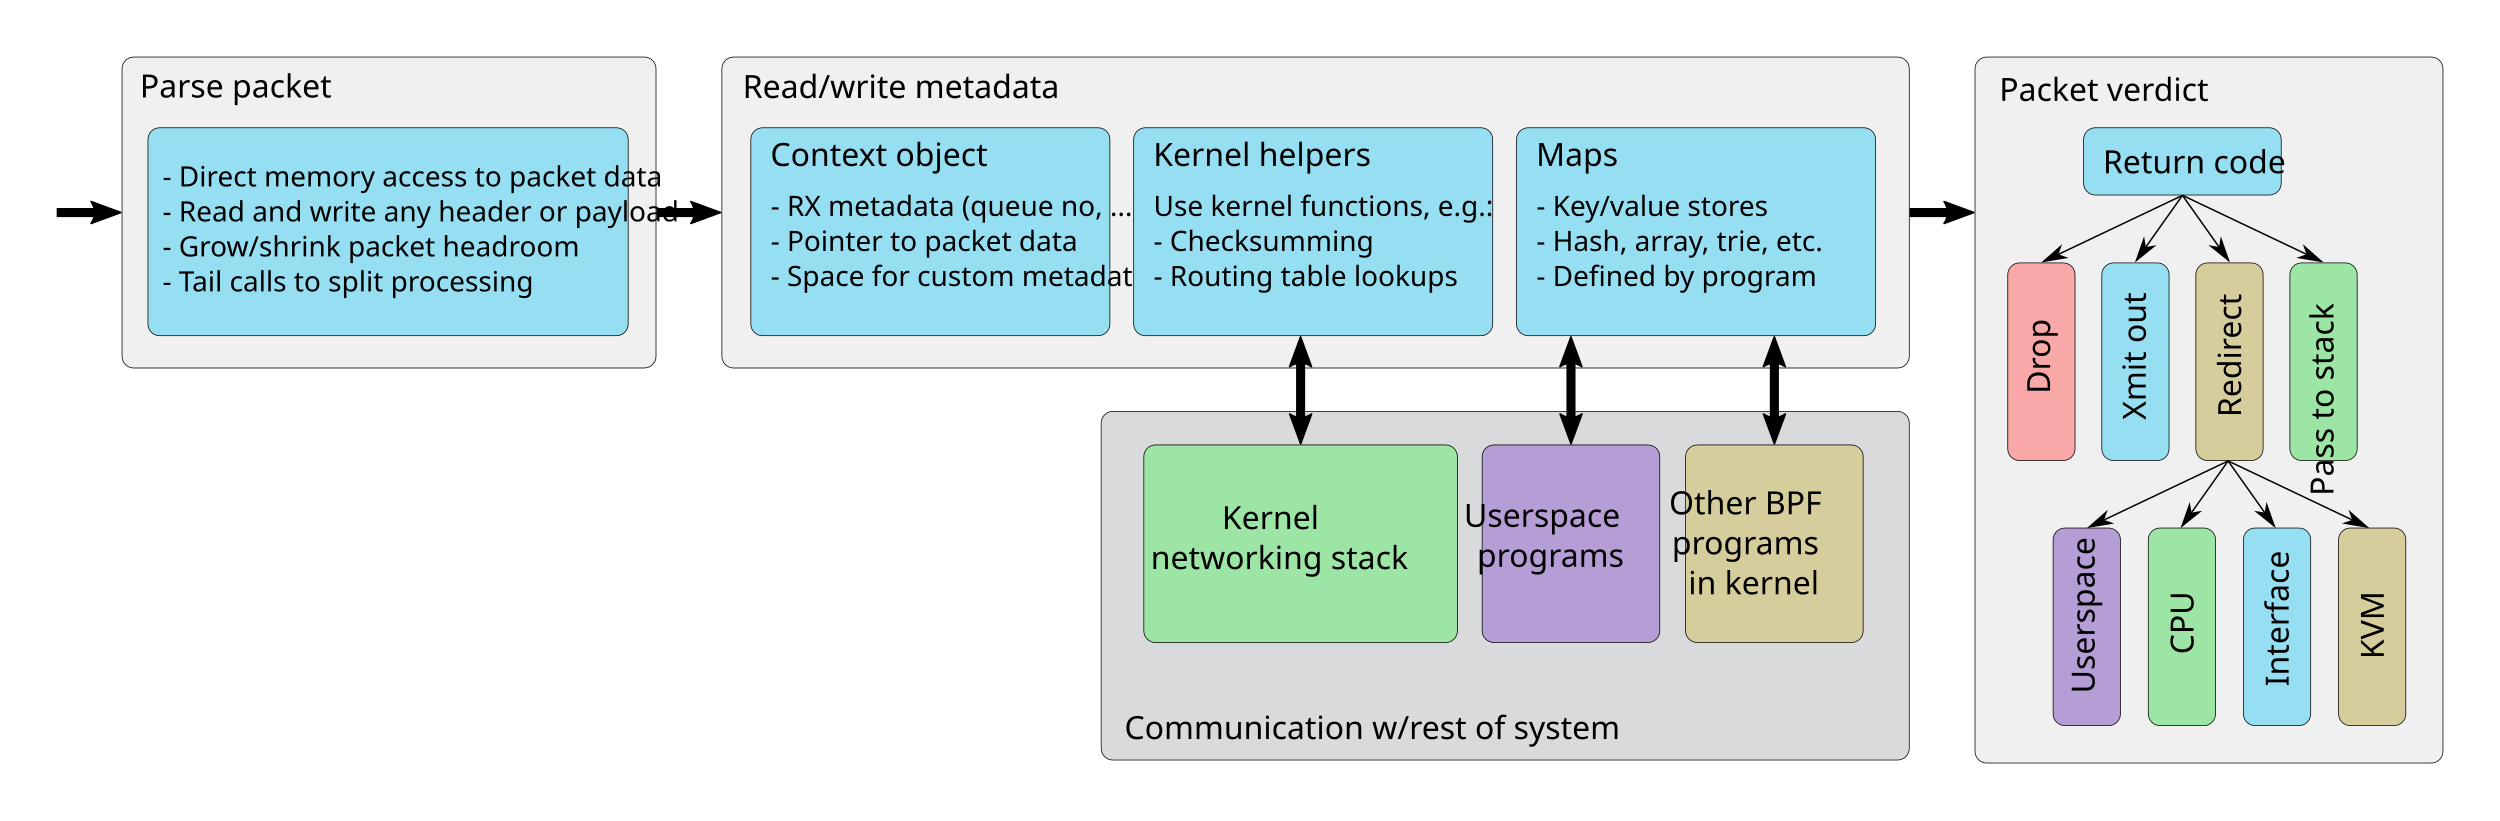
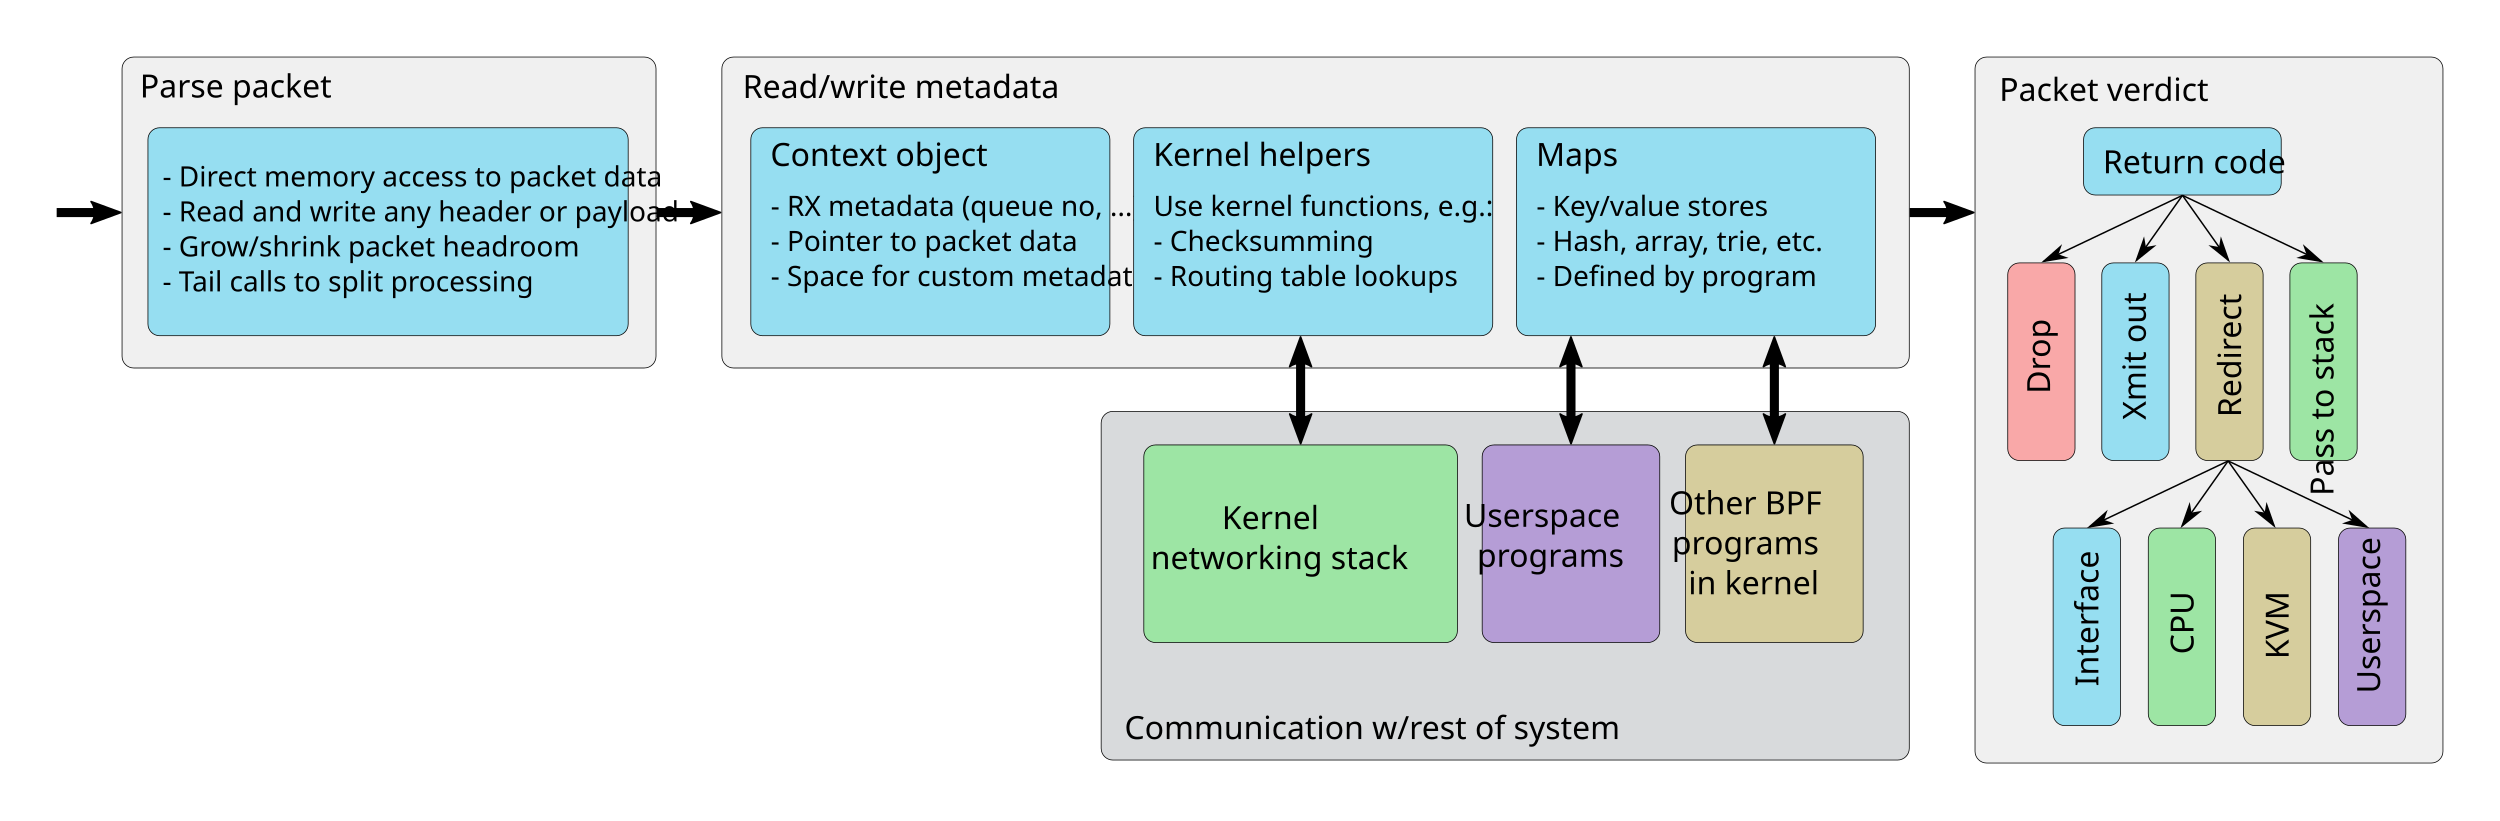
<svg xmlns="http://www.w3.org/2000/svg" width="441.135mm" height="144.709mm" viewBox="0 0 441.135 144.709" version="1.1" id="svg4931">
  <defs id="defs4925">
    <marker orient="auto" refY="0" refX="0" id="Arrow2Send" style="overflow:visible">
      <path id="path7173" style="fill:#000000;fill-opacity:1;fill-rule:evenodd;stroke:#000000;stroke-width:0.625;stroke-linejoin:round;stroke-opacity:1" d="M 8.719,4.034 -2.207,0.016 8.719,-4.002 c -1.745,2.372 -1.735,5.617 -6e-7,8.035 z" transform="matrix(-0.3,0,0,-0.3,0.69,0)" />
    </marker>
    <marker orient="auto" refY="0" refX="0" id="Arrow2Sstart" style="overflow:visible">
      <path id="path7170" style="fill:#000000;fill-opacity:1;fill-rule:evenodd;stroke:#000000;stroke-width:0.625;stroke-linejoin:round;stroke-opacity:1" d="M 8.719,4.034 -2.207,0.016 8.719,-4.002 c -1.745,2.372 -1.735,5.617 -6e-7,8.035 z" transform="matrix(0.3,0,0,0.3,-0.69,0)" />
    </marker>
    <marker orient="auto" refY="0" refX="0" id="Arrow1Send" style="overflow:visible">
      <path id="path7155" d="M 0,0 5,-5 -12.5,0 5,5 Z" style="fill:#000000;fill-opacity:1;fill-rule:evenodd;stroke:#000000;stroke-width:1pt;stroke-opacity:1" transform="matrix(-0.2,0,0,-0.2,-1.2,0)" />
    </marker>
    <marker orient="auto" refY="0" refX="0" id="Arrow1Sstart" style="overflow:visible">
      <path id="path7152" d="M 0,0 5,-5 -12.5,0 5,5 Z" style="fill:#000000;fill-opacity:1;fill-rule:evenodd;stroke:#000000;stroke-width:1pt;stroke-opacity:1" transform="matrix(0.2,0,0,0.2,1.2,0)" />
    </marker>
    <marker orient="auto" refY="0" refX="0" id="Arrow2Mend" style="overflow:visible">
      <path id="path7167" style="fill:#000000;fill-opacity:1;fill-rule:evenodd;stroke:#000000;stroke-width:0.625;stroke-linejoin:round;stroke-opacity:1" d="M 8.719,4.034 -2.207,0.016 8.719,-4.002 c -1.745,2.372 -1.735,5.617 -6e-7,8.035 z" transform="scale(-0.6)" />
    </marker>
    <marker orient="auto" refY="0" refX="0" id="Arrow2Mstart" style="overflow:visible">
      <path id="path7164" style="fill:#000000;fill-opacity:1;fill-rule:evenodd;stroke:#000000;stroke-width:0.625;stroke-linejoin:round;stroke-opacity:1" d="M 8.719,4.034 -2.207,0.016 8.719,-4.002 c -1.745,2.372 -1.735,5.617 -6e-7,8.035 z" transform="scale(0.6)" />
    </marker>
    <marker orient="auto" refY="0" refX="0" id="Arrow2Lend" style="overflow:visible">
      <path id="path7161" style="fill:#000000;fill-opacity:1;fill-rule:evenodd;stroke:#000000;stroke-width:0.625;stroke-linejoin:round;stroke-opacity:1" d="M 8.719,4.034 -2.207,0.016 8.719,-4.002 c -1.745,2.372 -1.735,5.617 -6e-7,8.035 z" transform="matrix(-1.1,0,0,-1.1,-1.1,0)" />
    </marker>
    <marker orient="auto" refY="0" refX="0" id="Arrow2Lstart" style="overflow:visible">
      <path id="path7158" style="fill:#000000;fill-opacity:1;fill-rule:evenodd;stroke:#000000;stroke-width:0.625;stroke-linejoin:round;stroke-opacity:1" d="M 8.719,4.034 -2.207,0.016 8.719,-4.002 c -1.745,2.372 -1.735,5.617 -6e-7,8.035 z" transform="matrix(1.1,0,0,1.1,1.1,0)" />
    </marker>
    <marker orient="auto" refY="0" refX="0" id="marker8997" style="overflow:visible">
      <path id="path8995" d="M 0,0 5,-5 -12.5,0 5,5 Z" style="fill:#000000;fill-opacity:1;fill-rule:evenodd;stroke:#000000;stroke-width:1pt;stroke-opacity:1" transform="matrix(-0.8,0,0,-0.8,-10,0)" />
    </marker>
    <marker orient="auto" refY="0" refX="0" id="Arrow1Lstart" style="overflow:visible">
      <path id="path7140" d="M 0,0 5,-5 -12.5,0 5,5 Z" style="fill:#000000;fill-opacity:1;fill-rule:evenodd;stroke:#000000;stroke-width:1pt;stroke-opacity:1" transform="matrix(0.8,0,0,0.8,10,0)" />
    </marker>
    <marker orient="auto" refY="0" refX="0" id="marker7460" style="overflow:visible">
      <path id="path7458" d="M 0,0 5,-5 -12.5,0 5,5 Z" style="fill:#000000;fill-opacity:1;fill-rule:evenodd;stroke:#000000;stroke-width:1pt;stroke-opacity:1" transform="matrix(-0.8,0,0,-0.8,-10,0)" />
    </marker>
    <marker style="overflow:visible" id="marker7424" refX="0" refY="0" orient="auto">
      <path transform="matrix(-0.8,0,0,-0.8,-10,0)" style="fill:#000000;fill-opacity:1;fill-rule:evenodd;stroke:#000000;stroke-width:1pt;stroke-opacity:1" d="M 0,0 5,-5 -12.5,0 5,5 Z" id="path7422" />
    </marker>
    <marker orient="auto" refY="0" refX="0" id="Arrow1Lend" style="overflow:visible">
      <path id="path7143" d="M 0,0 5,-5 -12.5,0 5,5 Z" style="fill:#000000;fill-opacity:1;fill-rule:evenodd;stroke:#000000;stroke-width:1pt;stroke-opacity:1" transform="matrix(-0.8,0,0,-0.8,-10,0)" />
    </marker>
    <marker orient="auto" refY="0" refX="0" id="marker7460-5" style="overflow:visible">
      <path id="path7458-6" d="M 0,0 5,-5 -12.5,0 5,5 Z" style="fill:#000000;fill-opacity:1;fill-rule:evenodd;stroke:#000000;stroke-width:1pt;stroke-opacity:1" transform="matrix(-0.8,0,0,-0.8,-10,0)" />
    </marker>
    <marker orient="auto" refY="0" refX="0" id="Arrow1Lend-6" style="overflow:visible">
      <path id="path7143-3" d="M 0,0 5,-5 -12.5,0 5,5 Z" style="fill:#000000;fill-opacity:1;fill-rule:evenodd;stroke:#000000;stroke-width:1pt;stroke-opacity:1" transform="matrix(-0.8,0,0,-0.8,-10,0)" />
    </marker>
    <marker style="overflow:visible" id="marker7424-7" refX="0" refY="0" orient="auto">
      <path transform="matrix(-0.8,0,0,-0.8,-10,0)" style="fill:#000000;fill-opacity:1;fill-rule:evenodd;stroke:#000000;stroke-width:1pt;stroke-opacity:1" d="M 0,0 5,-5 -12.5,0 5,5 Z" id="path7422-9" />
    </marker>
    <marker orient="auto" refY="0" refX="0" id="marker7460-7" style="overflow:visible">
      <path id="path7458-4" d="M 0,0 5,-5 -12.5,0 5,5 Z" style="fill:#000000;fill-opacity:1;fill-rule:evenodd;stroke:#000000;stroke-width:1pt;stroke-opacity:1" transform="matrix(-0.8,0,0,-0.8,-10,0)" />
    </marker>
    <marker orient="auto" refY="0" refX="0" id="marker7460-5-9" style="overflow:visible">
      <path id="path7458-6-1" d="M 0,0 5,-5 -12.5,0 5,5 Z" style="fill:#000000;fill-opacity:1;fill-rule:evenodd;stroke:#000000;stroke-width:1pt;stroke-opacity:1" transform="matrix(-0.8,0,0,-0.8,-10,0)" />
    </marker>
    <marker orient="auto" refY="0" refX="0" id="Arrow2Sstart-7" style="overflow:visible">
      <path id="path7170-1" style="fill:#000000;fill-opacity:1;fill-rule:evenodd;stroke:#000000;stroke-width:0.625;stroke-linejoin:round;stroke-opacity:1" d="M 8.719,4.034 -2.207,0.016 8.719,-4.002 c -1.745,2.372 -1.735,5.617 -6e-7,8.035 z" transform="matrix(0.3,0,0,0.3,-0.69,0)" />
    </marker>
    <marker orient="auto" refY="0" refX="0" id="Arrow2Send-3" style="overflow:visible">
      <path id="path7173-3" style="fill:#000000;fill-opacity:1;fill-rule:evenodd;stroke:#000000;stroke-width:0.625;stroke-linejoin:round;stroke-opacity:1" d="M 8.719,4.034 -2.207,0.016 8.719,-4.002 c -1.745,2.372 -1.735,5.617 -6e-7,8.035 z" transform="matrix(-0.3,0,0,-0.3,0.69,0)" />
    </marker>
    <marker orient="auto" refY="0" refX="0" id="Arrow2Sstart-8" style="overflow:visible">
      <path id="path7170-5" style="fill:#000000;fill-opacity:1;fill-rule:evenodd;stroke:#000000;stroke-width:0.625;stroke-linejoin:round;stroke-opacity:1" d="M 8.719,4.034 -2.207,0.016 8.719,-4.002 c -1.745,2.372 -1.735,5.617 -6e-7,8.035 z" transform="matrix(0.3,0,0,0.3,-0.69,0)" />
    </marker>
    <marker orient="auto" refY="0" refX="0" id="Arrow2Send-1" style="overflow:visible">
      <path id="path7173-0" style="fill:#000000;fill-opacity:1;fill-rule:evenodd;stroke:#000000;stroke-width:0.625;stroke-linejoin:round;stroke-opacity:1" d="M 8.719,4.034 -2.207,0.016 8.719,-4.002 c -1.745,2.372 -1.735,5.617 -6e-7,8.035 z" transform="matrix(-0.3,0,0,-0.3,0.69,0)" />
    </marker>
    <marker orient="auto" refY="0" refX="0" id="Arrow2Sstart-76" style="overflow:visible">
      <path id="path7170-3" style="fill:#000000;fill-opacity:1;fill-rule:evenodd;stroke:#000000;stroke-width:0.625;stroke-linejoin:round;stroke-opacity:1" d="M 8.719,4.034 -2.207,0.016 8.719,-4.002 c -1.745,2.372 -1.735,5.617 -6e-7,8.035 z" transform="matrix(0.3,0,0,0.3,-0.69,0)" />
    </marker>
    <marker orient="auto" refY="0" refX="0" id="Arrow2Send-5" style="overflow:visible">
      <path id="path7173-08" style="fill:#000000;fill-opacity:1;fill-rule:evenodd;stroke:#000000;stroke-width:0.625;stroke-linejoin:round;stroke-opacity:1" d="M 8.719,4.034 -2.207,0.016 8.719,-4.002 c -1.745,2.372 -1.735,5.617 -6e-7,8.035 z" transform="matrix(-0.3,0,0,-0.3,0.69,0)" />
    </marker>
    <marker orient="auto" refY="0" refX="0" id="Arrow2Sstart-4" style="overflow:visible">
      <path id="path7170-11" style="fill:#000000;fill-opacity:1;fill-rule:evenodd;stroke:#000000;stroke-width:0.625;stroke-linejoin:round;stroke-opacity:1" d="M 8.719,4.034 -2.207,0.016 8.719,-4.002 c -1.745,2.372 -1.735,5.617 -6e-7,8.035 z" transform="matrix(0.3,0,0,0.3,-0.69,0)" />
    </marker>
    <marker orient="auto" refY="0" refX="0" id="Arrow2Send-35" style="overflow:visible">
      <path id="path7173-9" style="fill:#000000;fill-opacity:1;fill-rule:evenodd;stroke:#000000;stroke-width:0.625;stroke-linejoin:round;stroke-opacity:1" d="M 8.719,4.034 -2.207,0.016 8.719,-4.002 c -1.745,2.372 -1.735,5.617 -6e-7,8.035 z" transform="matrix(-0.3,0,0,-0.3,0.69,0)" />
    </marker>
    <marker orient="auto" refY="0" refX="0" id="Arrow2Sstart-41" style="overflow:visible">
      <path id="path7170-50" style="fill:#000000;fill-opacity:1;fill-rule:evenodd;stroke:#000000;stroke-width:0.625;stroke-linejoin:round;stroke-opacity:1" d="M 8.719,4.034 -2.207,0.016 8.719,-4.002 c -1.745,2.372 -1.735,5.617 -6e-7,8.035 z" transform="matrix(0.3,0,0,0.3,-0.69,0)" />
    </marker>
    <marker orient="auto" refY="0" refX="0" id="Arrow2Send-8" style="overflow:visible">
      <path id="path7173-35" style="fill:#000000;fill-opacity:1;fill-rule:evenodd;stroke:#000000;stroke-width:0.625;stroke-linejoin:round;stroke-opacity:1" d="M 8.719,4.034 -2.207,0.016 8.719,-4.002 c -1.745,2.372 -1.735,5.617 -6e-7,8.035 z" transform="matrix(-0.3,0,0,-0.3,0.69,0)" />
    </marker>
    <marker orient="auto" refY="0" refX="0" id="Arrow2Sstart-5" style="overflow:visible">
      <path id="path7170-9" style="fill:#000000;fill-opacity:1;fill-rule:evenodd;stroke:#000000;stroke-width:0.625;stroke-linejoin:round;stroke-opacity:1" d="M 8.719,4.034 -2.207,0.016 8.719,-4.002 c -1.745,2.372 -1.735,5.617 -6e-7,8.035 z" transform="matrix(0.3,0,0,0.3,-0.69,0)" />
    </marker>
    <marker orient="auto" refY="0" refX="0" id="Arrow2Send-9" style="overflow:visible">
      <path id="path7173-07" style="fill:#000000;fill-opacity:1;fill-rule:evenodd;stroke:#000000;stroke-width:0.625;stroke-linejoin:round;stroke-opacity:1" d="M 8.719,4.034 -2.207,0.016 8.719,-4.002 c -1.745,2.372 -1.735,5.617 -6e-7,8.035 z" transform="matrix(-0.3,0,0,-0.3,0.69,0)" />
    </marker>
    <marker orient="auto" refY="0" refX="0" id="Arrow2Send-8-7" style="overflow:visible">
      <path id="path7173-35-6" style="fill:#000000;fill-opacity:1;fill-rule:evenodd;stroke:#000000;stroke-width:0.625;stroke-linejoin:round;stroke-opacity:1" d="M 8.719,4.034 -2.207,0.016 8.719,-4.002 c -1.745,2.372 -1.735,5.617 -6e-7,8.035 z" transform="matrix(-0.3,0,0,-0.3,0.69,0)" />
    </marker>
    <marker orient="auto" refY="0" refX="0" id="Arrow2Send-8-5" style="overflow:visible">
      <path id="path7173-35-0" style="fill:#000000;fill-opacity:1;fill-rule:evenodd;stroke:#000000;stroke-width:0.625;stroke-linejoin:round;stroke-opacity:1" d="M 8.719,4.034 -2.207,0.016 8.719,-4.002 c -1.745,2.372 -1.735,5.617 -6e-7,8.035 z" transform="matrix(-0.3,0,0,-0.3,0.69,0)" />
    </marker>
    <marker orient="auto" refY="0" refX="0" id="Arrow2Send-8-50" style="overflow:visible">
      <path id="path7173-35-8" style="fill:#000000;fill-opacity:1;fill-rule:evenodd;stroke:#000000;stroke-width:0.625;stroke-linejoin:round;stroke-opacity:1" d="M 8.719,4.034 -2.207,0.016 8.719,-4.002 c -1.745,2.372 -1.735,5.617 -6e-7,8.035 z" transform="matrix(-0.3,0,0,-0.3,0.69,0)" />
    </marker>
  </defs>
  <g id="layer1" transform="translate(14.98401,-0.9616871)">
    <text xml:space="preserve" style="font-style:normal;font-weight:normal;font-size:10.583px;line-height:125%;font-family:Sans;letter-spacing:0px;word-spacing:0px;fill:#000000;fill-opacity:1;stroke:none;stroke-width:0.265px;stroke-linecap:butt;stroke-linejoin:miter;stroke-opacity:1" x="12.93" y="11.274" id="text5484">
      <tspan id="tspan5482" x="12.93" y="20.637" style="stroke-width:0.265px" />
    </text>
    <rect style="opacity:1;fill:#f0f0f0;fill-opacity:1;fill-rule:evenodd;stroke:#000000;stroke-width:0.132;stroke-linecap:square;stroke-linejoin:round;stroke-miterlimit:4;stroke-dasharray:none;stroke-dashoffset:0;stroke-opacity:1" id="rect4518-0-0-9" width="209.523" height="54.868" x="112.393" y="11.028" ry="2.071" rx="2.071" />
    <text xml:space="preserve" style="font-style:normal;font-variant:normal;font-weight:normal;font-stretch:normal;font-size:5.649px;line-height:125%;font-family:'Gentium Basic';-inkscape-font-specification:'Gentium Basic';letter-spacing:0px;word-spacing:0px;fill:#000000;fill-opacity:1;stroke:none;stroke-width:0.265px;stroke-linecap:butt;stroke-linejoin:miter;stroke-opacity:1" x="116.165" y="18.243" id="text5488-7" transform="scale(0.9991886,1.000812)">
      <tspan id="tspan5486-9" x="116.165" y="18.243" style="stroke-width:0.265px">Read/write metadata</tspan>
    </text>
    <g style="stroke-width:0.999" id="g8374" transform="matrix(1,0,0,1.001625,91.14427,-43.18961)">
      <rect rx="2.071" ry="2.068" y="66.586" x="26.358" height="36.636" width="63.357" id="rect4518-0-0-9-9-2-2" style="opacity:1;fill:#96def1;fill-opacity:1;fill-rule:evenodd;stroke:#000000;stroke-width:0.132;stroke-linecap:square;stroke-linejoin:round;stroke-miterlimit:4;stroke-dasharray:none;stroke-dashoffset:0;stroke-opacity:1" />
      <text id="text5550-4-0" y="73.311" x="29.814" style="font-style:normal;font-variant:normal;font-weight:normal;font-stretch:normal;font-size:5.644px;line-height:125%;font-family:'Gentium Basic';-inkscape-font-specification:'Gentium Basic';letter-spacing:0px;word-spacing:0px;fill:#000000;fill-opacity:1;stroke:none;stroke-width:0.264px;stroke-linecap:butt;stroke-linejoin:miter;stroke-opacity:1" xml:space="preserve">
        <tspan style="stroke-width:0.264px" y="73.311" x="29.814" id="tspan5548-3-2">Context object</tspan>
      </text>
      <text id="text8288" y="82.121" x="29.86" style="font-style:normal;font-variant:normal;font-weight:normal;font-stretch:normal;font-size:4.939px;line-height:125%;font-family:'Gentium Basic';-inkscape-font-specification:'Gentium Basic';letter-spacing:0px;word-spacing:0px;fill:#000000;fill-opacity:1;stroke:none;stroke-width:0.264px;stroke-linecap:butt;stroke-linejoin:miter;stroke-opacity:1" xml:space="preserve">
        <tspan style="font-size:4.939px;stroke-width:0.264px" y="82.121" x="29.86" id="tspan8286">- RX metadata (queue no, ...)</tspan>
        <tspan id="tspan8290" style="font-size:4.939px;stroke-width:0.264px" y="88.294" x="29.86">- Pointer to packet data</tspan>
        <tspan id="tspan8292" style="font-size:4.939px;stroke-width:0.264px" y="94.468" x="29.86">- Space for custom metadata</tspan>
      </text>
    </g>
    <g style="stroke-width:0.999" id="g8365" transform="matrix(1,0,0,1.001625,90.68021,-43.61955)">
      <rect rx="2.071" ry="2.068" y="67.015" x="94.376" height="36.636" width="63.357" id="rect4518-0-0-9-9-2-2-5" style="opacity:1;fill:#96def1;fill-opacity:1;fill-rule:evenodd;stroke:#000000;stroke-width:0.132;stroke-linecap:square;stroke-linejoin:round;stroke-miterlimit:4;stroke-dasharray:none;stroke-dashoffset:0;stroke-opacity:1" />
      <text id="text5550-4-0-4" y="73.74" x="97.833" style="font-style:normal;font-variant:normal;font-weight:normal;font-stretch:normal;font-size:5.644px;line-height:125%;font-family:'Gentium Basic';-inkscape-font-specification:'Gentium Basic';letter-spacing:0px;word-spacing:0px;fill:#000000;fill-opacity:1;stroke:none;stroke-width:0.264px;stroke-linecap:butt;stroke-linejoin:miter;stroke-opacity:1" xml:space="preserve">
        <tspan style="stroke-width:0.264px" y="73.74" x="97.833" id="tspan5548-3-2-1">Kernel helpers</tspan>
      </text>
      <text id="text8288-5" y="82.55" x="97.879" style="font-style:normal;font-variant:normal;font-weight:normal;font-stretch:normal;font-size:4.939px;line-height:125%;font-family:'Gentium Basic';-inkscape-font-specification:'Gentium Basic';letter-spacing:0px;word-spacing:0px;fill:#000000;fill-opacity:1;stroke:none;stroke-width:0.264px;stroke-linecap:butt;stroke-linejoin:miter;stroke-opacity:1" xml:space="preserve">
        <tspan style="font-size:4.939px;stroke-width:0.264px" y="82.55" x="97.879" id="tspan8286-5">Use kernel functions, e.g.:</tspan>
        <tspan id="tspan8290-4" style="font-size:4.939px;stroke-width:0.264px" y="88.723" x="97.879">- Checksumming</tspan>
        <tspan id="tspan8292-9" style="font-size:4.939px;stroke-width:0.264px" y="94.897" x="97.879">- Routing table lookups</tspan>
      </text>
    </g>
    <g style="stroke-width:0.999" id="g8356" transform="matrix(1,0,0,1.001625,88.49844,-44.94461)">
      <rect rx="2.071" ry="2.068" y="68.338" x="164.113" height="36.636" width="63.357" id="rect4518-0-0-9-9-2-2-8" style="opacity:1;fill:#96def1;fill-opacity:1;fill-rule:evenodd;stroke:#000000;stroke-width:0.132;stroke-linecap:square;stroke-linejoin:round;stroke-miterlimit:4;stroke-dasharray:none;stroke-dashoffset:0;stroke-opacity:1" />
      <text id="text5550-4-0-3" y="75.063" x="167.57" style="font-style:normal;font-variant:normal;font-weight:normal;font-stretch:normal;font-size:5.644px;line-height:125%;font-family:'Gentium Basic';-inkscape-font-specification:'Gentium Basic';letter-spacing:0px;word-spacing:0px;fill:#000000;fill-opacity:1;stroke:none;stroke-width:0.264px;stroke-linecap:butt;stroke-linejoin:miter;stroke-opacity:1" xml:space="preserve">
        <tspan style="stroke-width:0.264px" y="75.063" x="167.57" id="tspan5548-3-2-8">Maps</tspan>
      </text>
      <text id="text8288-52" y="83.873" x="167.616" style="font-style:normal;font-variant:normal;font-weight:normal;font-stretch:normal;font-size:4.939px;line-height:125%;font-family:'Gentium Basic';-inkscape-font-specification:'Gentium Basic';letter-spacing:0px;word-spacing:0px;fill:#000000;fill-opacity:1;stroke:none;stroke-width:0.264px;stroke-linecap:butt;stroke-linejoin:miter;stroke-opacity:1" xml:space="preserve">
        <tspan style="font-size:4.939px;stroke-width:0.264px" y="83.873" x="167.616" id="tspan8286-2">- Key/value stores</tspan>
        <tspan id="tspan8290-2" style="font-size:4.939px;stroke-width:0.264px" y="90.046" x="167.616">- Hash, array, trie, etc.</tspan>
        <tspan id="tspan8292-7" style="font-size:4.939px;stroke-width:0.264px" y="96.22" x="167.616">- Defined by program</tspan>
      </text>
    </g>
    <rect style="opacity:1;fill:#f0f0f0;fill-opacity:1;fill-rule:evenodd;stroke:#000000;stroke-width:0.132;stroke-linecap:square;stroke-linejoin:round;stroke-miterlimit:4;stroke-dasharray:none;stroke-dashoffset:0;stroke-opacity:1" id="rect4518-0-0-9-1" width="82.568" height="124.576" x="333.517" y="11.028" ry="2.071" rx="2.071" />
    <g id="g16419" transform="translate(-4.410528,-0.9214039)">
      <g transform="translate(297.1485,-81.85663)" id="g6928">
        <rect style="opacity:1;fill:#f9a8a8;fill-opacity:1;fill-rule:evenodd;stroke:#000000;stroke-width:0.132;stroke-linecap:square;stroke-linejoin:round;stroke-miterlimit:4;stroke-dasharray:none;stroke-dashoffset:0;stroke-opacity:1" id="rect4518-0-3-5-9-5-6-8-3-08-6-7" width="34.868" height="11.868" x="-165" y="46.554" ry="2.071" rx="2.071" transform="rotate(-90)" />
        <text xml:space="preserve" style="font-style:normal;font-variant:normal;font-weight:normal;font-stretch:normal;font-size:5.644px;line-height:125%;font-family:'Gentium Basic';-inkscape-font-specification:'Gentium Basic';letter-spacing:0px;word-spacing:0px;fill:#000000;fill-opacity:1;stroke:none;stroke-width:0.265px;stroke-linecap:butt;stroke-linejoin:miter;stroke-opacity:1" x="-153.224" y="54.021" id="text6911" transform="rotate(-90)">
          <tspan id="tspan6909" x="-153.224" y="54.021" style="stroke-width:0.265px">Drop</tspan>
        </text>
      </g>
      <g transform="translate(307.5428,-81.85663)" id="g6938">
        <rect style="opacity:1;fill:#9de5a4;fill-opacity:1;fill-rule:evenodd;stroke:#000000;stroke-width:0.132;stroke-linecap:square;stroke-linejoin:round;stroke-miterlimit:4;stroke-dasharray:none;stroke-dashoffset:0;stroke-opacity:1" id="rect4518-0-3-2-0-7" width="11.868" height="34.868" x="85.946" y="130.132" ry="2.071" rx="2.071" />
        <text xml:space="preserve" style="font-style:normal;font-variant:normal;font-weight:normal;font-stretch:normal;font-size:5.644px;line-height:125%;font-family:'Gentium Basic';-inkscape-font-specification:'Gentium Basic';text-align:center;letter-spacing:0px;word-spacing:0px;text-anchor:middle;fill:#000000;fill-opacity:1;stroke:none;stroke-width:0.265px;stroke-linecap:butt;stroke-linejoin:miter;stroke-opacity:1" x="-147.623" y="93.635" id="text6915" transform="rotate(-90)">
          <tspan x="-147.623" y="93.635" style="text-align:center;text-anchor:middle;stroke-width:0.265px" id="tspan6917">Pass to stack</tspan>
        </text>
      </g>
      <g transform="translate(310.6434,-81.85663)" id="g6933">
        <rect style="opacity:1;fill:#d6cd9d;fill-opacity:1;fill-rule:evenodd;stroke:#000000;stroke-width:0.132;stroke-linecap:square;stroke-linejoin:round;stroke-miterlimit:4;stroke-dasharray:none;stroke-dashoffset:0;stroke-opacity:1" id="rect4518-0-3-5-9-5-6-8-3" width="34.868" height="11.868" x="-165" y="66.25" ry="2.071" rx="2.071" transform="rotate(-90)" />
        <text xml:space="preserve" style="font-style:normal;font-variant:normal;font-weight:normal;font-stretch:normal;font-size:5.644px;line-height:125%;font-family:'Gentium Basic';-inkscape-font-specification:'Gentium Basic';letter-spacing:0px;word-spacing:0px;fill:#000000;fill-opacity:1;stroke:none;stroke-width:0.265px;stroke-linecap:butt;stroke-linejoin:miter;stroke-opacity:1" x="-157.335" y="74.23" id="text6923" transform="rotate(-90)">
          <tspan id="tspan6921" x="-157.335" y="74.23" style="stroke-width:0.265px">Redirect</tspan>
        </text>
      </g>
      <g transform="translate(326.1373,-83.9355)" id="g6975">
        <rect style="opacity:1;fill:#96def1;fill-opacity:1;fill-rule:evenodd;stroke:#000000;stroke-width:0.132;stroke-linecap:square;stroke-linejoin:round;stroke-miterlimit:4;stroke-dasharray:none;stroke-dashoffset:0;stroke-opacity:1" id="rect4518-0-3-5-9-5-6-8-3-1" width="34.868" height="11.868" x="-167.079" y="34.161" ry="2.071" rx="2.071" transform="rotate(-90)" />
        <text xml:space="preserve" style="font-style:normal;font-variant:normal;font-weight:normal;font-stretch:normal;font-size:5.644px;line-height:125%;font-family:'Gentium Basic';-inkscape-font-specification:'Gentium Basic';letter-spacing:0px;word-spacing:0px;fill:#000000;fill-opacity:1;stroke:none;stroke-width:0.265px;stroke-linecap:butt;stroke-linejoin:miter;stroke-opacity:1" x="-159.896" y="41.922" id="text6923-6" transform="rotate(-90)">
          <tspan id="tspan6921-6" x="-159.896" y="41.922" style="stroke-width:0.265px">Xmit out</tspan>
        </text>
      </g>
      <g transform="translate(338.005,-118.8032)" id="g6975-3">
        <g transform="translate(-0.9332429,3.675999)" id="g8246">
          <rect rx="2.071" ry="2.071" y="139.553" x="20.015" height="11.868" width="34.868" id="rect4518-0-3-5-9-5-6-8-3-1-9" style="opacity:1;fill:#96def1;fill-opacity:1;fill-rule:evenodd;stroke:#000000;stroke-width:0.132;stroke-linecap:square;stroke-linejoin:round;stroke-miterlimit:4;stroke-dasharray:none;stroke-dashoffset:0;stroke-opacity:1" />
          <text id="text6923-6-4" y="147.582" x="23.422" style="font-style:normal;font-variant:normal;font-weight:normal;font-stretch:normal;font-size:5.644px;line-height:125%;font-family:'Gentium Basic';-inkscape-font-specification:'Gentium Basic';letter-spacing:0px;word-spacing:0px;fill:#000000;fill-opacity:1;stroke:none;stroke-width:0.265px;stroke-linecap:butt;stroke-linejoin:miter;stroke-opacity:1" xml:space="preserve">
            <tspan style="stroke-width:0.265px" y="147.582" x="23.422" id="tspan6921-6-1">Return code</tspan>
          </text>
        </g>
      </g>
-       <g transform="translate(325.9882,-83.83527)" id="g7008">
+       <g transform="translate(376.3512,-83.83527)" id="g7008">
        <rect style="opacity:1;fill:#b59dd6;fill-opacity:1;fill-rule:evenodd;stroke:#000000;stroke-width:0.132;stroke-linecap:square;stroke-linejoin:round;stroke-miterlimit:4;stroke-dasharray:none;stroke-dashoffset:0;stroke-opacity:1" id="rect4518-0-3-5-9-5-6-5" width="34.868" height="11.868" x="-213.759" y="25.724" ry="2.104" rx="2.04" transform="rotate(-90)" />
        <text xml:space="preserve" style="font-style:normal;font-variant:normal;font-weight:normal;font-stretch:normal;font-size:5.644px;line-height:125%;font-family:'Gentium Basic';-inkscape-font-specification:'Gentium Basic';letter-spacing:0px;word-spacing:0px;fill:#000000;fill-opacity:1;stroke:none;stroke-width:0.265px;stroke-linecap:butt;stroke-linejoin:miter;stroke-opacity:1" x="-208.066" y="33.037" id="text6979" transform="rotate(-90)">
          <tspan id="tspan6977" x="-208.066" y="33.037" style="stroke-width:0.265px">Userspace</tspan>
        </text>
      </g>
      <g transform="translate(326.6196,-83.51029)" id="g7051">
        <rect style="opacity:1;fill:#9de5a4;fill-opacity:1;fill-rule:evenodd;stroke:#000000;stroke-width:0.132;stroke-linecap:square;stroke-linejoin:round;stroke-miterlimit:4;stroke-dasharray:none;stroke-dashoffset:0;stroke-opacity:1" id="rect4518-0-3-5-9-5-6-8-3-19" width="34.868" height="11.868" x="-213.434" y="41.88" ry="2.071" rx="2.071" transform="rotate(-90)" />
        <text xml:space="preserve" style="font-style:normal;font-variant:normal;font-weight:normal;font-stretch:normal;font-size:5.644px;line-height:125%;font-family:'Gentium Basic';-inkscape-font-specification:'Gentium Basic';letter-spacing:0px;word-spacing:0px;fill:#000000;fill-opacity:1;stroke:none;stroke-width:0.265px;stroke-linecap:butt;stroke-linejoin:miter;stroke-opacity:1" x="-200.847" y="49.86" id="text6923-64" transform="rotate(-90)">
          <tspan id="tspan6921-8" x="-200.847" y="49.86" style="stroke-width:0.265px">CPU</tspan>
        </text>
      </g>
-       <g transform="translate(327.7213,-83.02367)" id="g7084">
+       <g transform="translate(294.1459,-83.02367)" id="g7084">
        <rect style="opacity:1;fill:#96def1;fill-opacity:1;fill-rule:evenodd;stroke:#000000;stroke-width:0.132;stroke-linecap:square;stroke-linejoin:round;stroke-miterlimit:4;stroke-dasharray:none;stroke-dashoffset:0;stroke-opacity:1" id="rect4518-0-3-5-9-5-6-8-3-19-8" width="34.868" height="11.868" x="-212.947" y="57.566" ry="2.071" rx="2.071" transform="rotate(-90)" />
        <text xml:space="preserve" style="font-style:normal;font-variant:normal;font-weight:normal;font-stretch:normal;font-size:5.644px;line-height:125%;font-family:'Gentium Basic';-inkscape-font-specification:'Gentium Basic';letter-spacing:0px;word-spacing:0px;fill:#000000;fill-opacity:1;stroke:none;stroke-width:0.265px;stroke-linecap:butt;stroke-linejoin:miter;stroke-opacity:1" x="-206.009" y="65.546" id="text6923-64-1" transform="rotate(-90)">
          <tspan id="tspan6921-8-0" x="-206.009" y="65.546" style="stroke-width:0.265px">Interface</tspan>
        </text>
      </g>
-       <g transform="translate(322.7754,-82.83468)" id="g7076">
+       <g transform="translate(305.9877,-82.83468)" id="g7076">
        <rect style="opacity:1;fill:#d6cd9d;fill-opacity:1;fill-rule:evenodd;stroke:#000000;stroke-width:0.132;stroke-linecap:square;stroke-linejoin:round;stroke-miterlimit:4;stroke-dasharray:none;stroke-dashoffset:0;stroke-opacity:1" id="rect4518-0-3-5-9-5-6-8-3-19-2" width="34.868" height="11.868" x="-212.758" y="79.3" ry="2.071" rx="2.071" transform="rotate(-90)" />
        <text xml:space="preserve" style="font-style:normal;font-variant:normal;font-weight:normal;font-stretch:normal;font-size:5.644px;line-height:125%;font-family:'Gentium Basic';-inkscape-font-specification:'Gentium Basic';letter-spacing:0px;word-spacing:0px;fill:#000000;fill-opacity:1;stroke:none;stroke-width:0.265px;stroke-linecap:butt;stroke-linejoin:miter;stroke-opacity:1" x="-201.024" y="87.279" id="text6923-64-2" transform="rotate(-90)">
          <tspan id="tspan6921-8-9" x="-201.024" y="87.279" style="stroke-width:0.265px">KVM</tspan>
        </text>
      </g>
      <g transform="translate(322.8508,-96.76443)" id="g7945">
        <path style="fill:none;fill-rule:evenodd;stroke:#000000;stroke-width:0.265;stroke-linecap:butt;stroke-linejoin:miter;stroke-miterlimit:4;stroke-dasharray:none;stroke-opacity:1;marker-end:url(#Arrow1Lend)" d="M 59.735,179.984 35.28,191.61" id="path7123" />
        <path style="fill:none;fill-rule:evenodd;stroke:#000000;stroke-width:0.265;stroke-linecap:butt;stroke-linejoin:miter;stroke-miterlimit:4;stroke-dasharray:none;stroke-opacity:1;marker-end:url(#marker7424)" d="m 59.735,179.984 24.455,11.626" id="path7123-7" />
        <path style="fill:none;fill-rule:evenodd;stroke:#000000;stroke-width:0.265px;stroke-linecap:butt;stroke-linejoin:miter;stroke-opacity:1;marker-end:url(#marker7460)" d="m 59.735,179.987 -8.102,11.433" id="path7450" />
        <path style="fill:none;fill-rule:evenodd;stroke:#000000;stroke-width:0.265px;stroke-linecap:butt;stroke-linejoin:miter;stroke-opacity:1;marker-end:url(#marker7460-5)" d="m 59.735,179.987 8.102,11.433" id="path7450-4" />
      </g>
      <g id="g7945-7" transform="translate(314.7949,-143.6297)">
        <path style="fill:none;fill-rule:evenodd;stroke:#000000;stroke-width:0.265;stroke-linecap:butt;stroke-linejoin:miter;stroke-miterlimit:4;stroke-dasharray:none;stroke-opacity:1;marker-end:url(#Arrow1Lend-6)" d="M 59.735,179.984 35.28,191.61" id="path7123-0" />
        <path style="fill:none;fill-rule:evenodd;stroke:#000000;stroke-width:0.265;stroke-linecap:butt;stroke-linejoin:miter;stroke-miterlimit:4;stroke-dasharray:none;stroke-opacity:1;marker-end:url(#marker7424-7)" d="m 59.735,179.984 24.455,11.626" id="path7123-7-6" />
        <path style="fill:none;fill-rule:evenodd;stroke:#000000;stroke-width:0.265px;stroke-linecap:butt;stroke-linejoin:miter;stroke-opacity:1;marker-end:url(#marker7460-7)" d="m 59.735,179.987 -8.102,11.433" id="path7450-0" />
        <path style="fill:none;fill-rule:evenodd;stroke:#000000;stroke-width:0.265px;stroke-linecap:butt;stroke-linejoin:miter;stroke-opacity:1;marker-end:url(#marker7460-5-9)" d="m 59.735,179.987 8.102,11.433" id="path7450-4-8" />
      </g>
    </g>
    <text xml:space="preserve" style="font-style:normal;font-variant:normal;font-weight:normal;font-stretch:normal;font-size:5.644px;line-height:125%;font-family:'Gentium Basic';-inkscape-font-specification:'Gentium Basic';letter-spacing:0px;word-spacing:0px;fill:#000000;fill-opacity:1;stroke:none;stroke-width:0.265px;stroke-linecap:butt;stroke-linejoin:miter;stroke-opacity:1" x="337.793" y="18.762" id="text8347">
      <tspan id="tspan8345" x="337.793" y="18.762" style="stroke-width:0.265px">Packet verdict</tspan>
    </text>
    <rect style="opacity:1;fill:#f0f0f0;fill-opacity:1;fill-rule:evenodd;stroke:#000000;stroke-width:0.132;stroke-linecap:square;stroke-linejoin:round;stroke-miterlimit:4;stroke-dasharray:none;stroke-dashoffset:0;stroke-opacity:1" id="rect4518-0-0" width="94.219" height="54.868" x="6.552" y="11.028" ry="2.071" rx="2.071" />
    <text xml:space="preserve" style="font-style:normal;font-variant:normal;font-weight:normal;font-stretch:normal;font-size:5.644px;line-height:125%;font-family:'Gentium Basic';-inkscape-font-specification:'Gentium Basic';letter-spacing:0px;word-spacing:0px;fill:#000000;fill-opacity:1;stroke:none;stroke-width:0.265px;stroke-linecap:butt;stroke-linejoin:miter;stroke-opacity:1" x="9.701" y="18.158" id="text5488">
      <tspan id="tspan5486" x="9.701" y="18.158" style="stroke-width:0.265px">Parse packet</tspan>
    </text>
    <rect rx="2.071" ry="2.071" y="23.505" x="11.122" height="36.696" width="84.739" id="rect4518-0-0-9-9-2-2-3" style="opacity:1;fill:#96def1;fill-opacity:1;fill-rule:evenodd;stroke:#000000;stroke-width:0.132;stroke-linecap:square;stroke-linejoin:round;stroke-miterlimit:4;stroke-dasharray:none;stroke-dashoffset:0;stroke-opacity:1" />
    <text id="text8288-6" y="33.858" x="13.691" style="font-style:normal;font-variant:normal;font-weight:normal;font-stretch:normal;font-size:4.939px;line-height:125%;font-family:'Gentium Basic';-inkscape-font-specification:'Gentium Basic';letter-spacing:0px;word-spacing:0px;fill:#000000;fill-opacity:1;stroke:none;stroke-width:0.265px;stroke-linecap:butt;stroke-linejoin:miter;stroke-opacity:1" xml:space="preserve">
      <tspan style="font-size:4.939px;stroke-width:0.265px" y="33.858" x="13.691" id="tspan8286-3">- Direct memory access to packet data</tspan>
      <tspan id="tspan8290-3" style="font-size:4.939px;stroke-width:0.265px" y="40.032" x="13.691">- Read and write any header or payload</tspan>
      <tspan style="font-size:4.939px;stroke-width:0.265px" y="46.205" x="13.691" id="tspan8501">- Grow/shrink packet headroom</tspan>
      <tspan id="tspan8292-4" style="font-size:4.939px;stroke-width:0.265px" y="52.379" x="13.691">- Tail calls to split processing</tspan>
    </text>
    <rect style="opacity:1;fill:#d8dadc;fill-opacity:1;fill-rule:evenodd;stroke:#000000;stroke-width:0.132;stroke-linecap:square;stroke-linejoin:round;stroke-miterlimit:4;stroke-dasharray:none;stroke-dashoffset:0;stroke-opacity:1" id="rect4518-0-0-4" width="142.595" height="61.522" x="179.321" y="73.553" ry="2.071" rx="2.071" />
    <rect style="opacity:1;fill:#9de5a4;fill-opacity:1;fill-rule:evenodd;stroke:#000000;stroke-width:0.132;stroke-linecap:square;stroke-linejoin:round;stroke-miterlimit:4;stroke-dasharray:none;stroke-dashoffset:0;stroke-opacity:1" id="rect4518-0-3-2-0-7-9" width="55.335" height="34.868" x="186.846" y="79.473" ry="2.071" rx="2.071" />
    <text xml:space="preserve" style="font-style:normal;font-variant:normal;font-weight:normal;font-stretch:normal;font-size:5.644px;line-height:125%;font-family:'Gentium Basic';-inkscape-font-specification:'Gentium Basic';text-align:center;letter-spacing:0px;word-spacing:0px;text-anchor:middle;fill:#000000;fill-opacity:1;stroke:none;stroke-width:0.265px;stroke-linecap:butt;stroke-linejoin:miter;stroke-opacity:1" x="214.437" y="94.318" id="text8689">
      <tspan id="tspan8687" x="215.06" y="94.318" style="text-align:center;text-anchor:middle;stroke-width:0.265px">Kernel </tspan>
      <tspan x="214.437" y="101.374" style="text-align:center;text-anchor:middle;stroke-width:0.265px" id="tspan8691">networking stack</tspan>
    </text>
    <rect style="opacity:1;fill:#b59dd6;fill-opacity:1;fill-rule:evenodd;stroke:#000000;stroke-width:0.132;stroke-linecap:square;stroke-linejoin:round;stroke-miterlimit:4;stroke-dasharray:none;stroke-dashoffset:0;stroke-opacity:1" id="rect4518-0-3-5-9-5-6-5-4" width="34.868" height="31.333" x="-114.341" y="246.554" ry="2.104" rx="2.04" transform="rotate(-90)" />
    <text xml:space="preserve" style="font-style:normal;font-variant:normal;font-weight:normal;font-stretch:normal;font-size:5.644px;line-height:125%;font-family:'Gentium Basic';-inkscape-font-specification:'Gentium Basic';text-align:center;letter-spacing:0px;word-spacing:0px;text-anchor:middle;fill:#000000;fill-opacity:1;stroke:none;stroke-width:0.265px;stroke-linecap:butt;stroke-linejoin:miter;stroke-opacity:1" x="262.265" y="93.919" id="text8886">
      <tspan id="tspan8884" x="262.265" y="93.919" style="text-align:center;text-anchor:middle;stroke-width:0.265px">Userspace</tspan>
      <tspan x="262.265" y="100.974" style="text-align:center;text-anchor:middle;stroke-width:0.265px" id="tspan8888">programs</tspan>
    </text>
    <rect style="opacity:1;fill:#d6cd9d;fill-opacity:1;fill-rule:evenodd;stroke:#000000;stroke-width:0.132;stroke-linecap:square;stroke-linejoin:round;stroke-miterlimit:4;stroke-dasharray:none;stroke-dashoffset:0;stroke-opacity:1" id="rect4518-0-3-5-9-5-6-5-4-5" width="34.868" height="31.333" x="-114.341" y="282.443" ry="2.104" rx="2.04" transform="rotate(-90)" />
    <text xml:space="preserve" style="font-style:normal;font-variant:normal;font-weight:normal;font-stretch:normal;font-size:5.644px;line-height:125%;font-family:'Gentium Basic';-inkscape-font-specification:'Gentium Basic';text-align:center;letter-spacing:0px;word-spacing:0px;text-anchor:middle;fill:#000000;fill-opacity:1;stroke:none;stroke-width:0.265px;stroke-linecap:butt;stroke-linejoin:miter;stroke-opacity:1" x="298.128" y="91.712" id="text8911">
      <tspan id="tspan8909" x="298.128" y="91.712" style="text-align:center;text-anchor:middle;stroke-width:0.265px">Other BPF</tspan>
      <tspan x="298.128" y="98.767" style="text-align:center;text-anchor:middle;stroke-width:0.265px" id="tspan8915">programs</tspan>
      <tspan x="298.128" y="105.823" style="text-align:center;text-anchor:middle;stroke-width:0.265px" id="tspan8919">in kernel</tspan>
    </text>
    <text xml:space="preserve" style="font-style:normal;font-variant:normal;font-weight:normal;font-stretch:normal;font-size:5.644px;line-height:125%;font-family:'Gentium Basic';-inkscape-font-specification:'Gentium Basic';letter-spacing:0px;word-spacing:0px;fill:#000000;fill-opacity:1;stroke:none;stroke-width:0.265px;stroke-linecap:butt;stroke-linejoin:miter;stroke-opacity:1" x="183.432" y="131.366" id="text8923">
      <tspan id="tspan8921" x="183.432" y="131.366" style="stroke-width:0.265px">Communication w/rest of system</tspan>
    </text>
    <path style="fill:none;fill-rule:evenodd;stroke:#000000;stroke-width:1.6;stroke-linecap:butt;stroke-linejoin:miter;stroke-miterlimit:4;stroke-dasharray:none;stroke-opacity:1;marker-start:url(#Arrow2Sstart);marker-end:url(#Arrow2Send)" d="M 214.513,62.58 V 77.093" id="path8925" />
    <path style="fill:none;fill-rule:evenodd;stroke:#000000;stroke-width:1.6;stroke-linecap:butt;stroke-linejoin:miter;stroke-miterlimit:4;stroke-dasharray:none;stroke-opacity:1;marker-start:url(#Arrow2Sstart-76);marker-end:url(#Arrow2Send-5)" d="M 298.11,62.58 V 77.093" id="path8925-0" />
    <path style="fill:none;fill-rule:evenodd;stroke:#000000;stroke-width:1.6;stroke-linecap:butt;stroke-linejoin:miter;stroke-miterlimit:4;stroke-dasharray:none;stroke-opacity:1;marker-start:url(#Arrow2Sstart-4);marker-end:url(#Arrow2Send-35)" d="M 262.221,62.58 V 77.093" id="path8925-3" />
    <path style="fill:none;fill-rule:evenodd;stroke:#000000;stroke-width:1.6;stroke-linecap:butt;stroke-linejoin:miter;stroke-miterlimit:4;stroke-dasharray:none;stroke-opacity:1;marker-end:url(#Arrow2Send-8)" d="m 100.837,38.469 h 9.156" id="path8925-6" />
    <path style="fill:none;fill-rule:evenodd;stroke:#000000;stroke-width:1.6;stroke-linecap:butt;stroke-linejoin:miter;stroke-miterlimit:4;stroke-dasharray:none;stroke-opacity:1;marker-end:url(#Arrow2Send-8-5)" d="m 321.982,38.469 h 9.156" id="path8925-6-6" />
    <path style="fill:none;fill-rule:evenodd;stroke:#000000;stroke-width:1.6;stroke-linecap:butt;stroke-linejoin:miter;stroke-miterlimit:4;stroke-dasharray:none;stroke-opacity:1;marker-end:url(#Arrow2Send-8-50)" d="m -4.984,38.469 h 9.156" id="path8925-6-1" />
  </g>
</svg>
